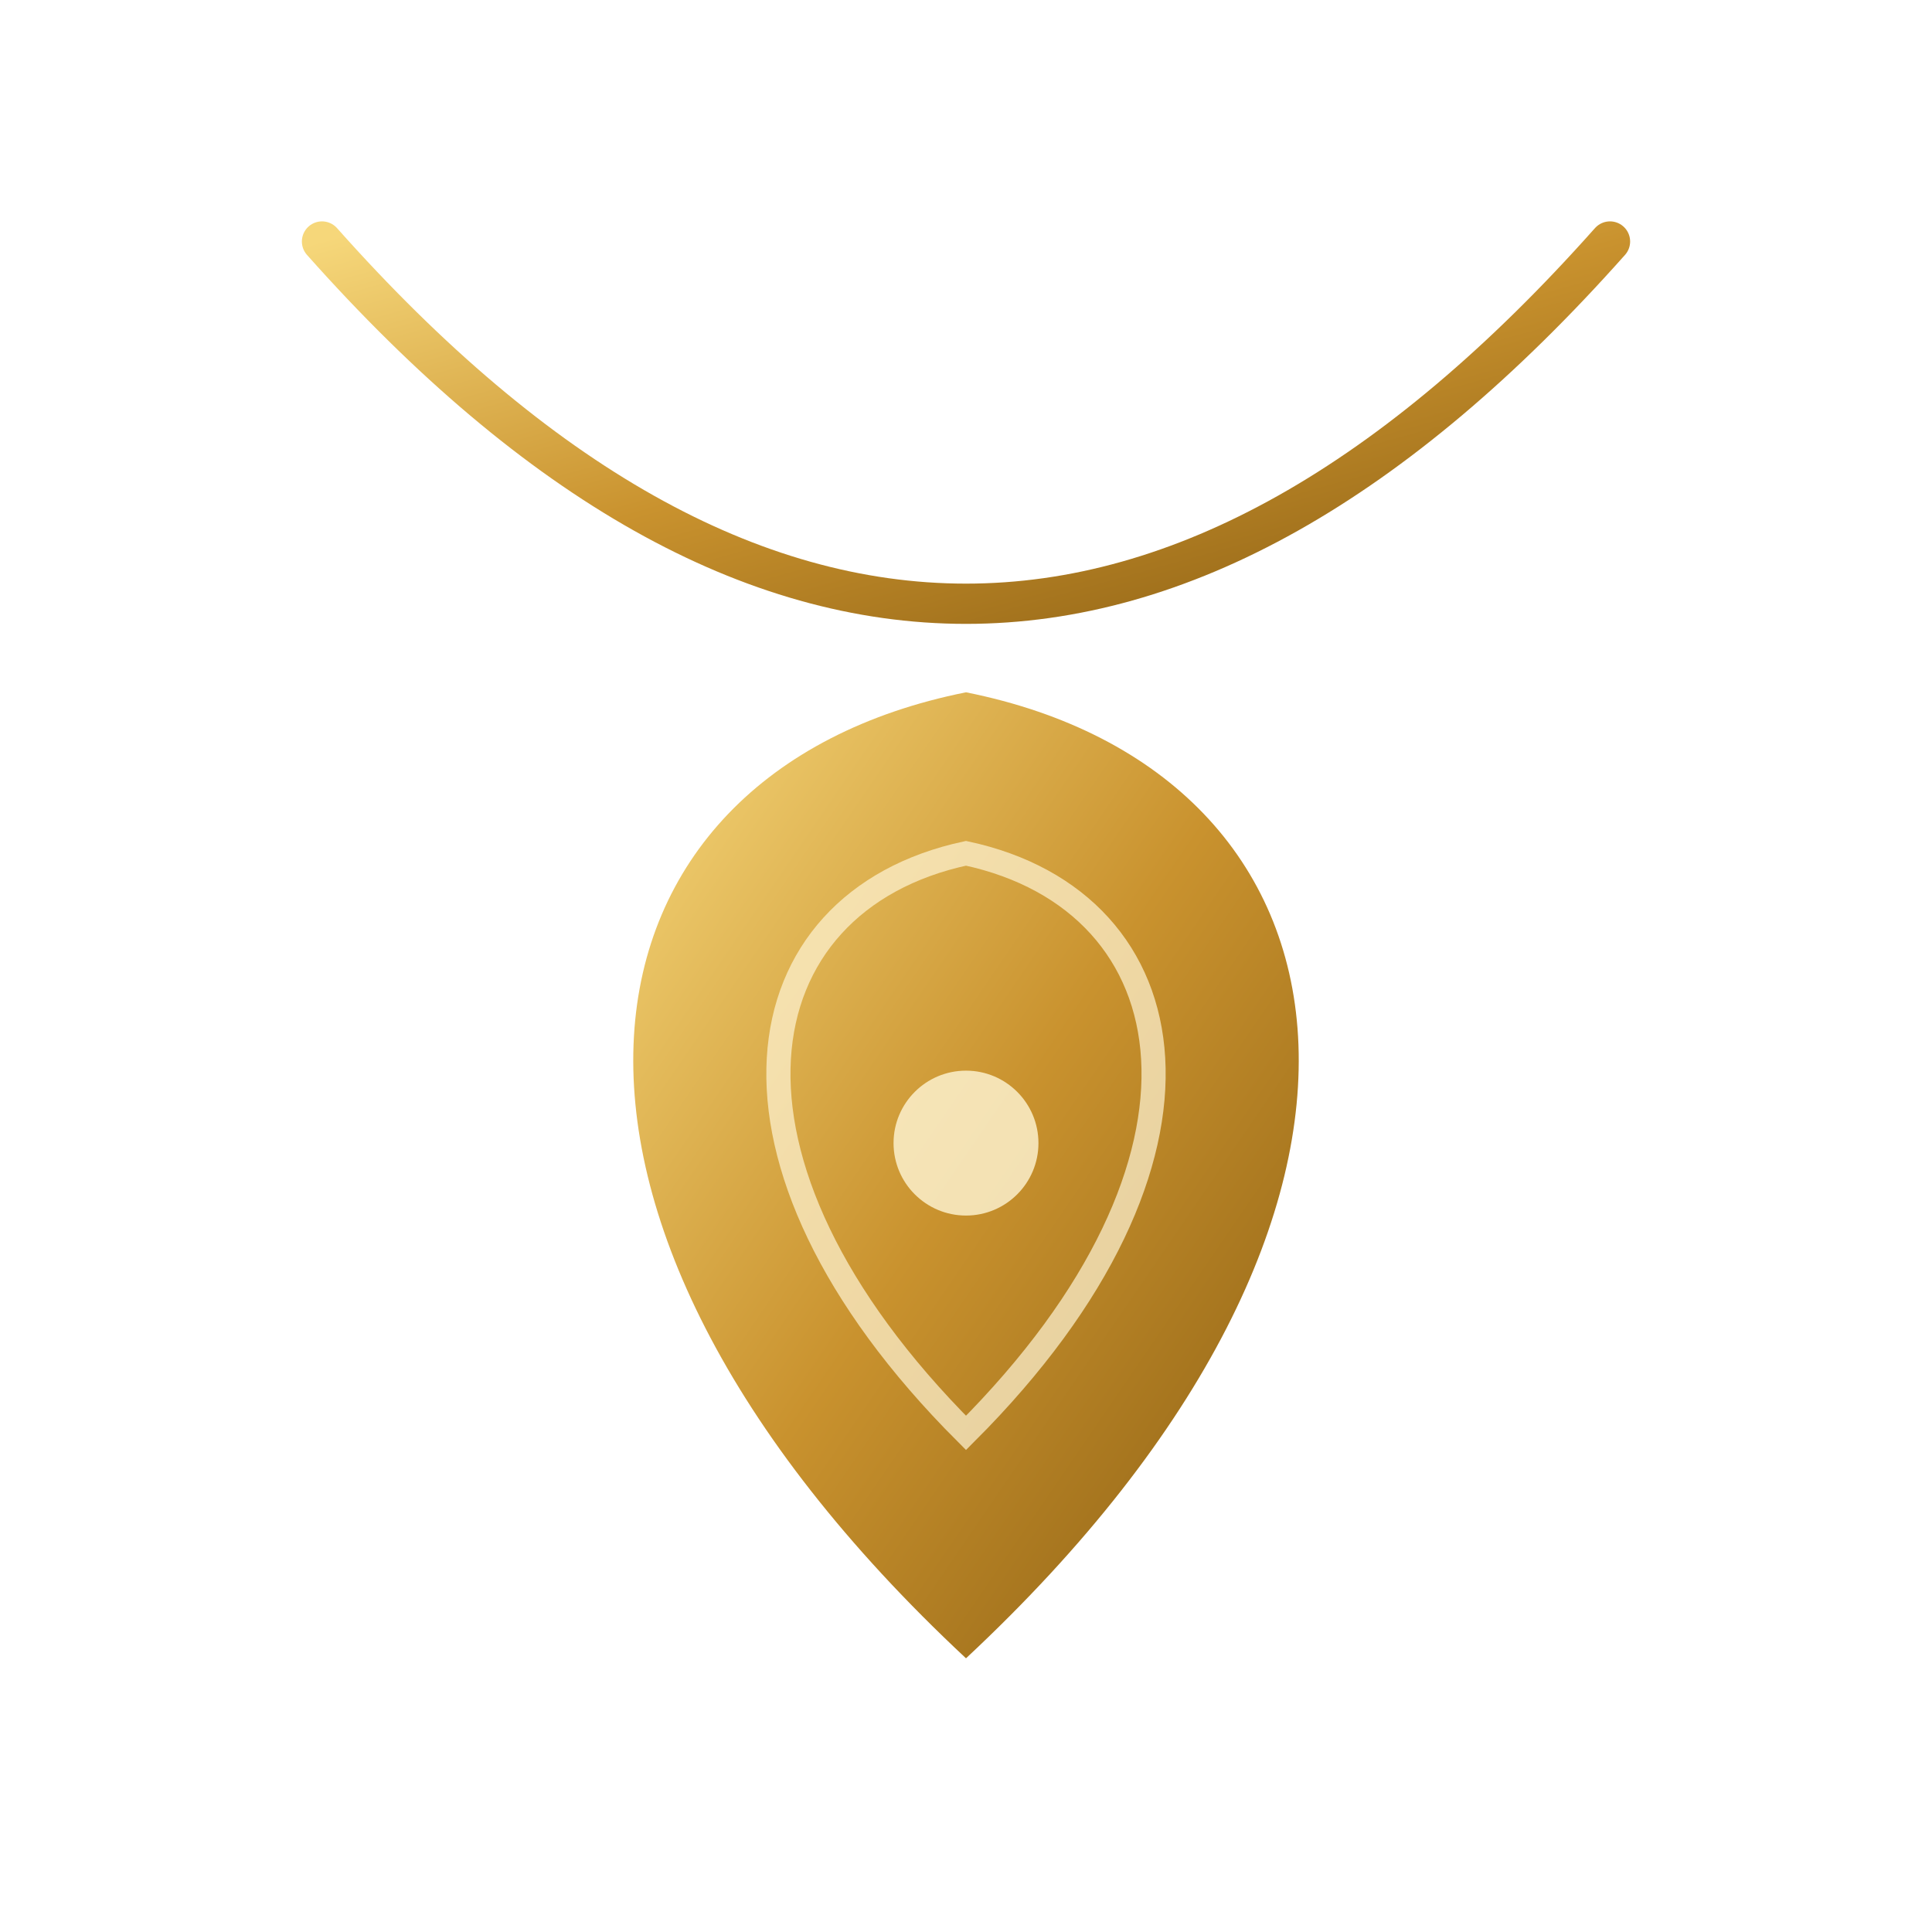
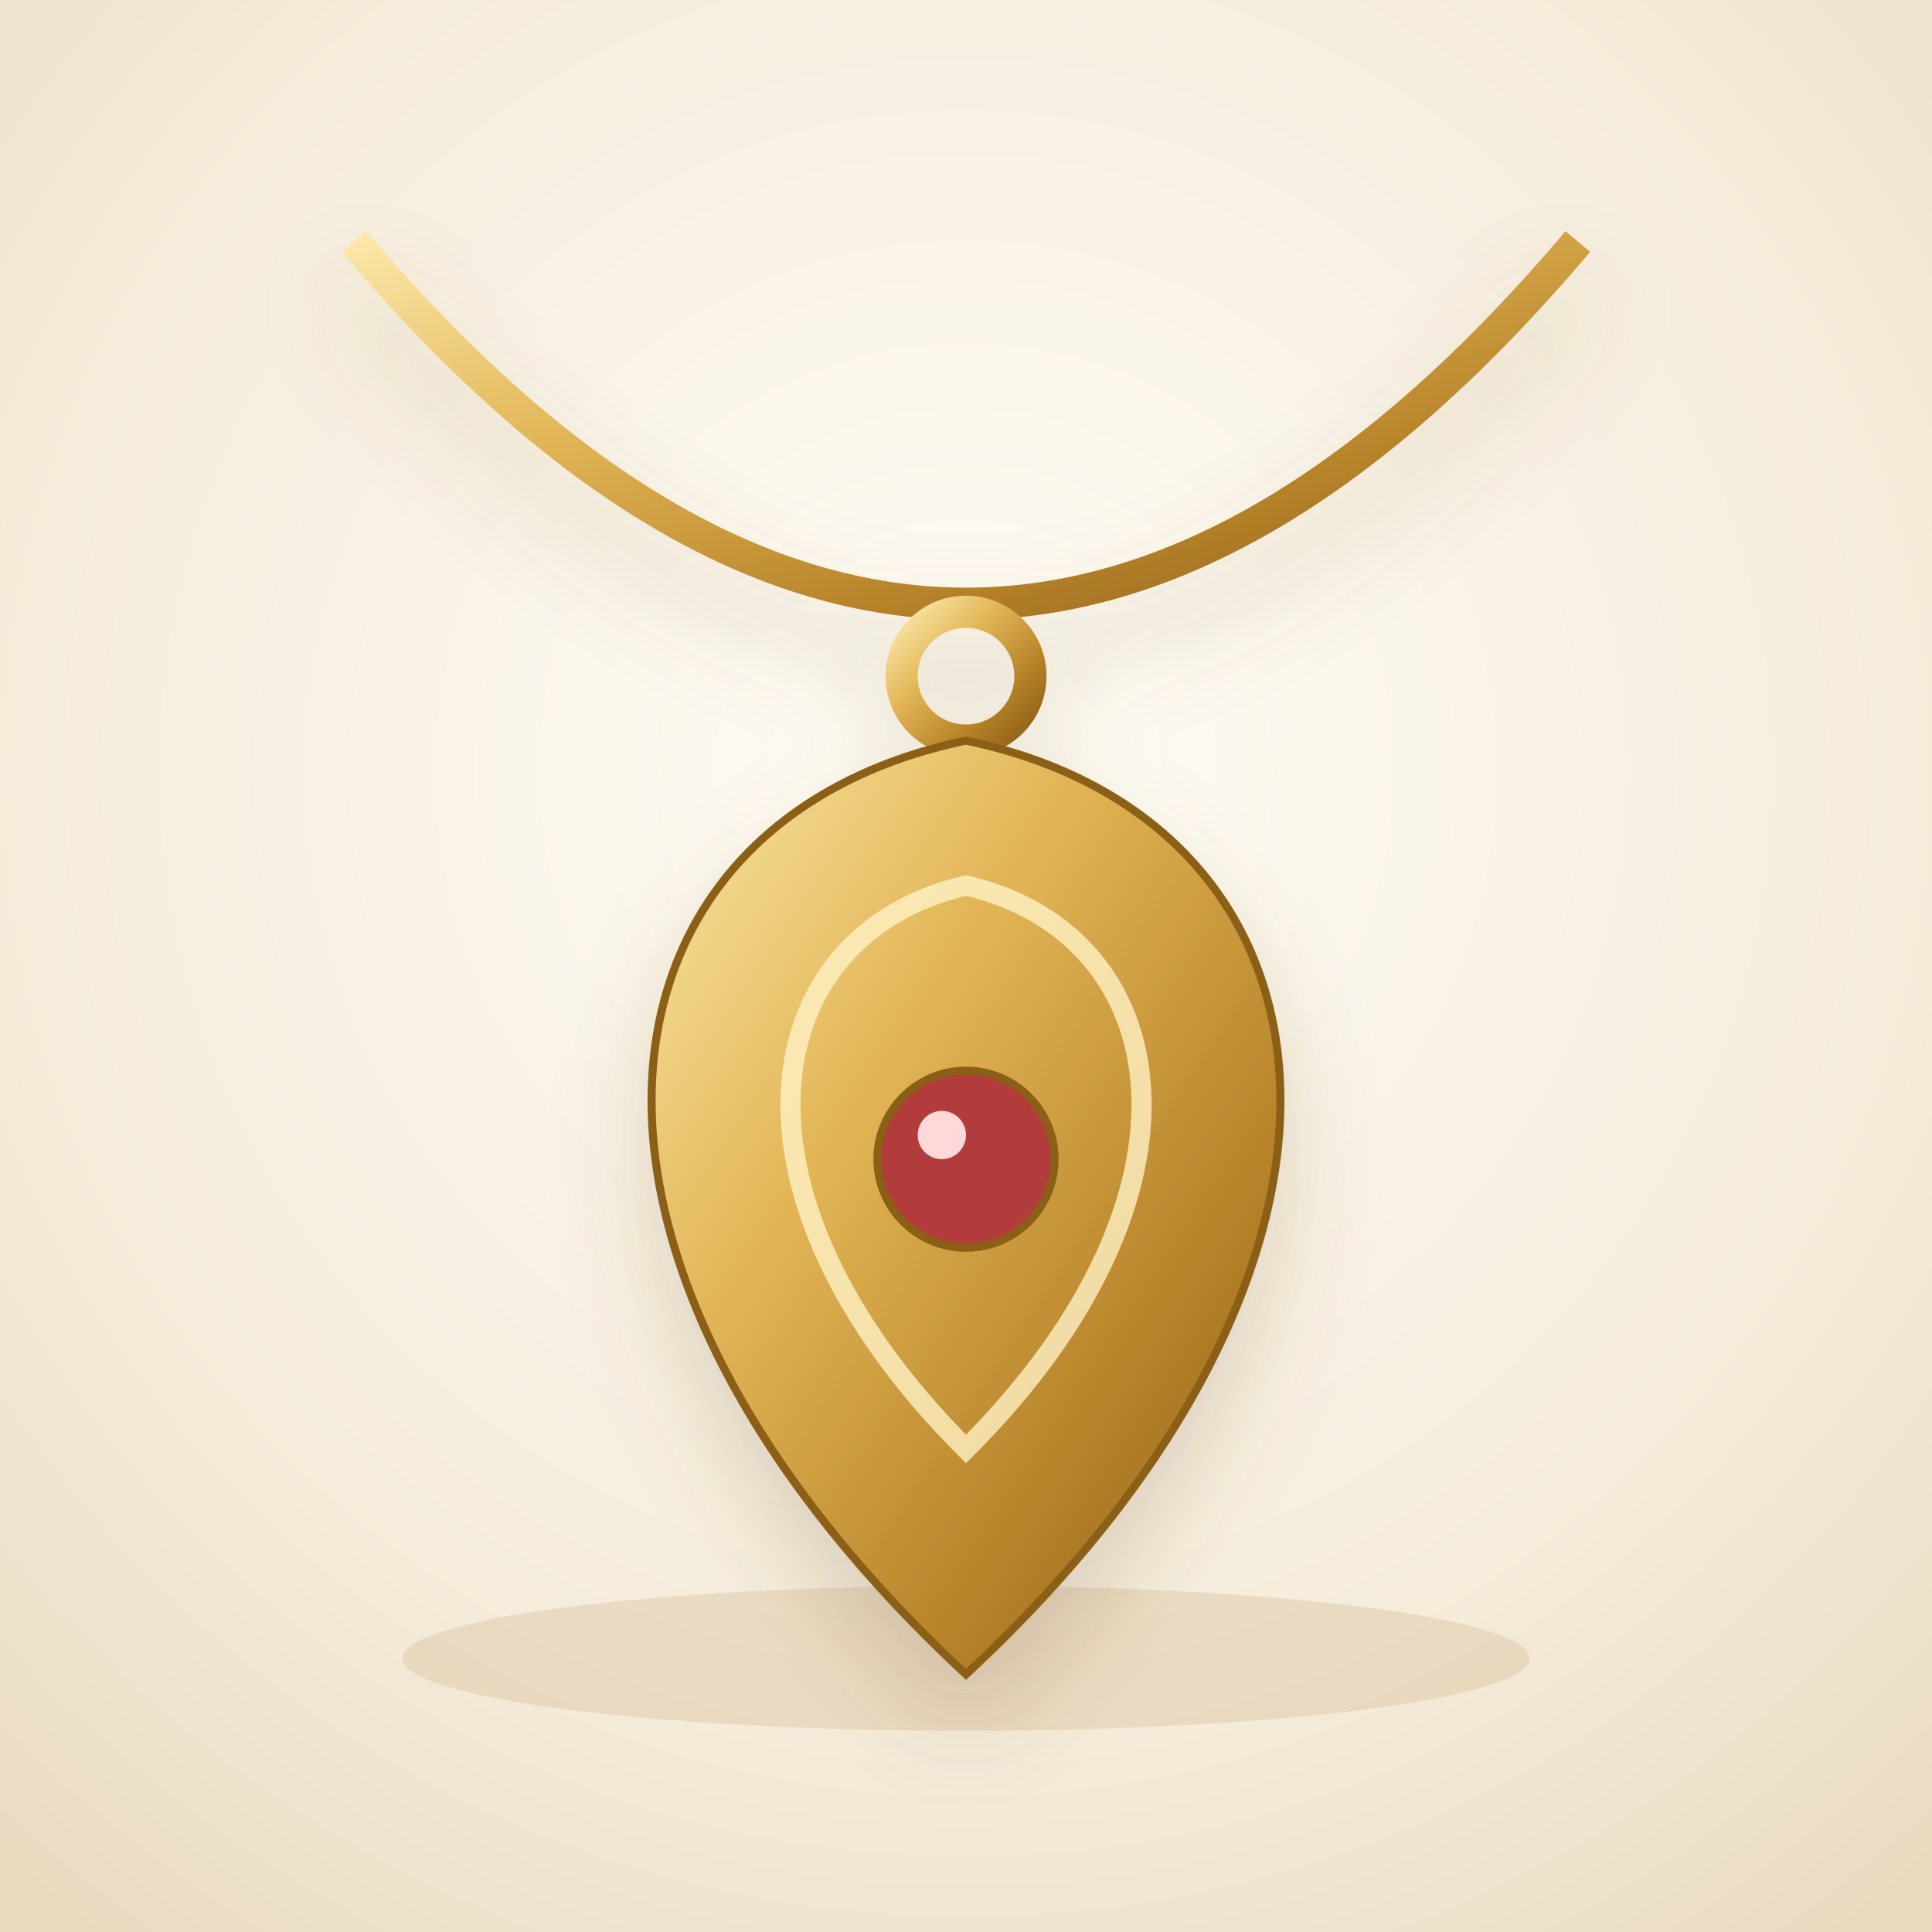
- <svg xmlns="http://www.w3.org/2000/svg" viewBox="0 0 240 240" role="img" aria-label="pendant">
+ <svg xmlns="http://www.w3.org/2000/svg" viewBox="0 0 240 240" role="img" aria-label="Lakshmi pendant">
  <defs>
-     <linearGradient id="g" x1="0" y1="0" x2="1" y2="1">
-       <stop offset="0" stop-color="#f6d77a" />
-       <stop offset=".5" stop-color="#c9922e" />
-       <stop offset="1" stop-color="#8a5e12" />
+     <radialGradient id="bg" cx="50%" cy="40%" r="75%">
+       <stop offset="0" stop-color="#FFFDF7" />
+       <stop offset=".65" stop-color="#F5ECDB" />
+       <stop offset="1" stop-color="#E9DBC0" />
+     </radialGradient>
+     <linearGradient id="au" x1="0" y1="0" x2="1" y2="1">
+       <stop offset="0" stop-color="#FBE7A8" />
+       <stop offset=".35" stop-color="#E2B657" />
+       <stop offset=".7" stop-color="#B9852B" />
+       <stop offset="1" stop-color="#8C5F17" />
    </linearGradient>
+     <linearGradient id="au2" x1="1" y1="0" x2="0" y2="1">
+       <stop offset="0" stop-color="#FFF1C4" />
+       <stop offset=".5" stop-color="#D9A845" />
+       <stop offset="1" stop-color="#9A6A1C" />
+     </linearGradient>
+     <radialGradient id="gem" cx="40%" cy="35%" r="70%">
+       <stop offset="0" stop-color="#FFFFFF" />
+       <stop offset=".55" stop-color="#E4EEF5" />
+       <stop offset="1" stop-color="#A9BED0" />
+     </radialGradient>
+     <filter id="sh" x="-20%" y="-20%" width="140%" height="150%">
+       <feDropShadow dx="0" dy="6" stdDeviation="6" flood-color="#7A5A25" flood-opacity=".22" />
+     </filter>
  </defs>
-   <path d="M40 30 Q120 120 200 30" fill="none" stroke="url(#g)" stroke-width="5" stroke-linecap="round" />
-   <path d="M120 86 C70 96 60 150 120 206 C180 150 170 96 120 86 Z" fill="url(#g)" />
-   <path d="M120 106 C92 112 86 144 120 178 C154 144 148 112 120 106 Z" fill="none" stroke="#fff6d6" stroke-opacity=".7" stroke-width="3" />
-   <circle cx="120" cy="142" r="9" fill="#fff6d6" fill-opacity=".8" />
+   <rect width="240" height="240" fill="url(#bg)" />
+   <ellipse cx="120" cy="206" rx="70" ry="9" fill="#C9AE80" opacity=".28" />
+   <g filter="url(#sh)">
+     <path d="M44 30 Q120 120 196 30" fill="none" stroke="url(#au)" stroke-width="4" />
+     <circle cx="120" cy="84" r="8" fill="none" stroke="url(#au)" stroke-width="4" />
+     <path d="M120 92 C72 102 64 156 120 208 C176 156 168 102 120 92 Z" fill="url(#au)" stroke="#8C5F17" />
+     <path d="M120 110 C94 116 88 148 120 180 C152 148 146 116 120 110 Z" fill="none" stroke="#FFF1C4" stroke-width="2.5" stroke-opacity=".8" />
+     <circle cx="120" cy="144" r="11" fill="#B23A3A" stroke="#8C5F17" />
+     <circle cx="117" cy="141" r="3" fill="#FFD9D9" />
+   </g>
</svg>
